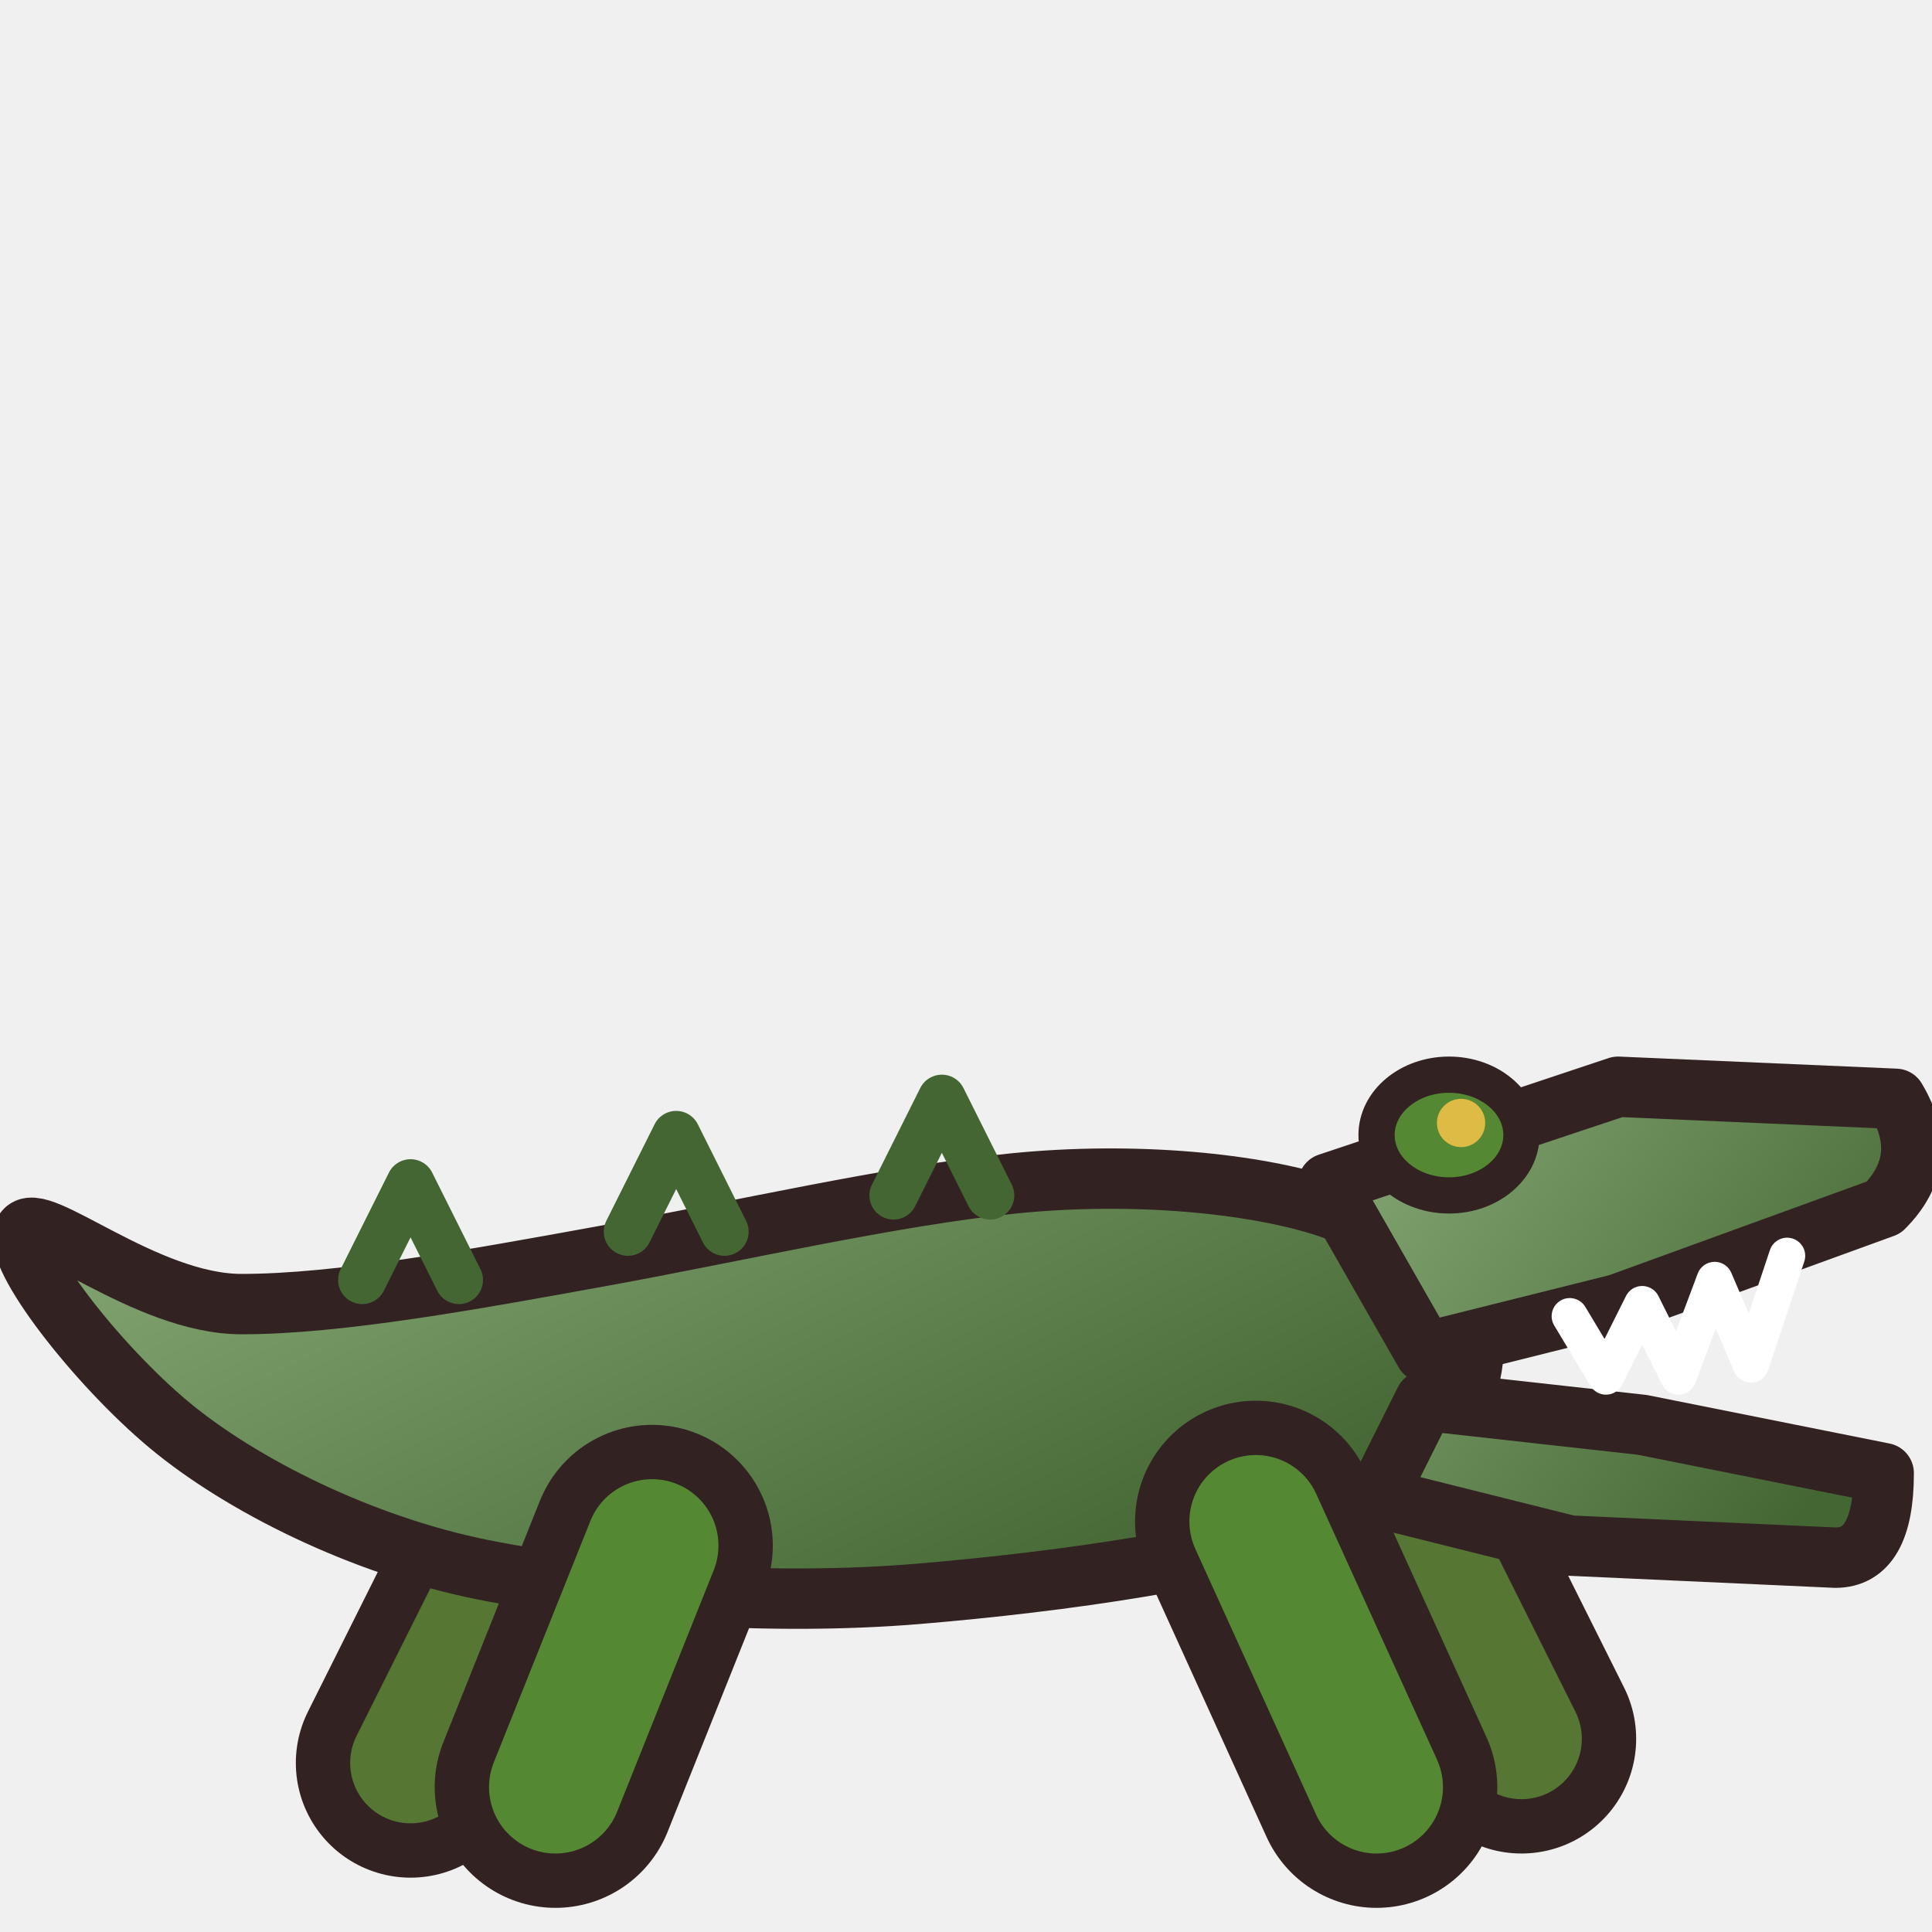
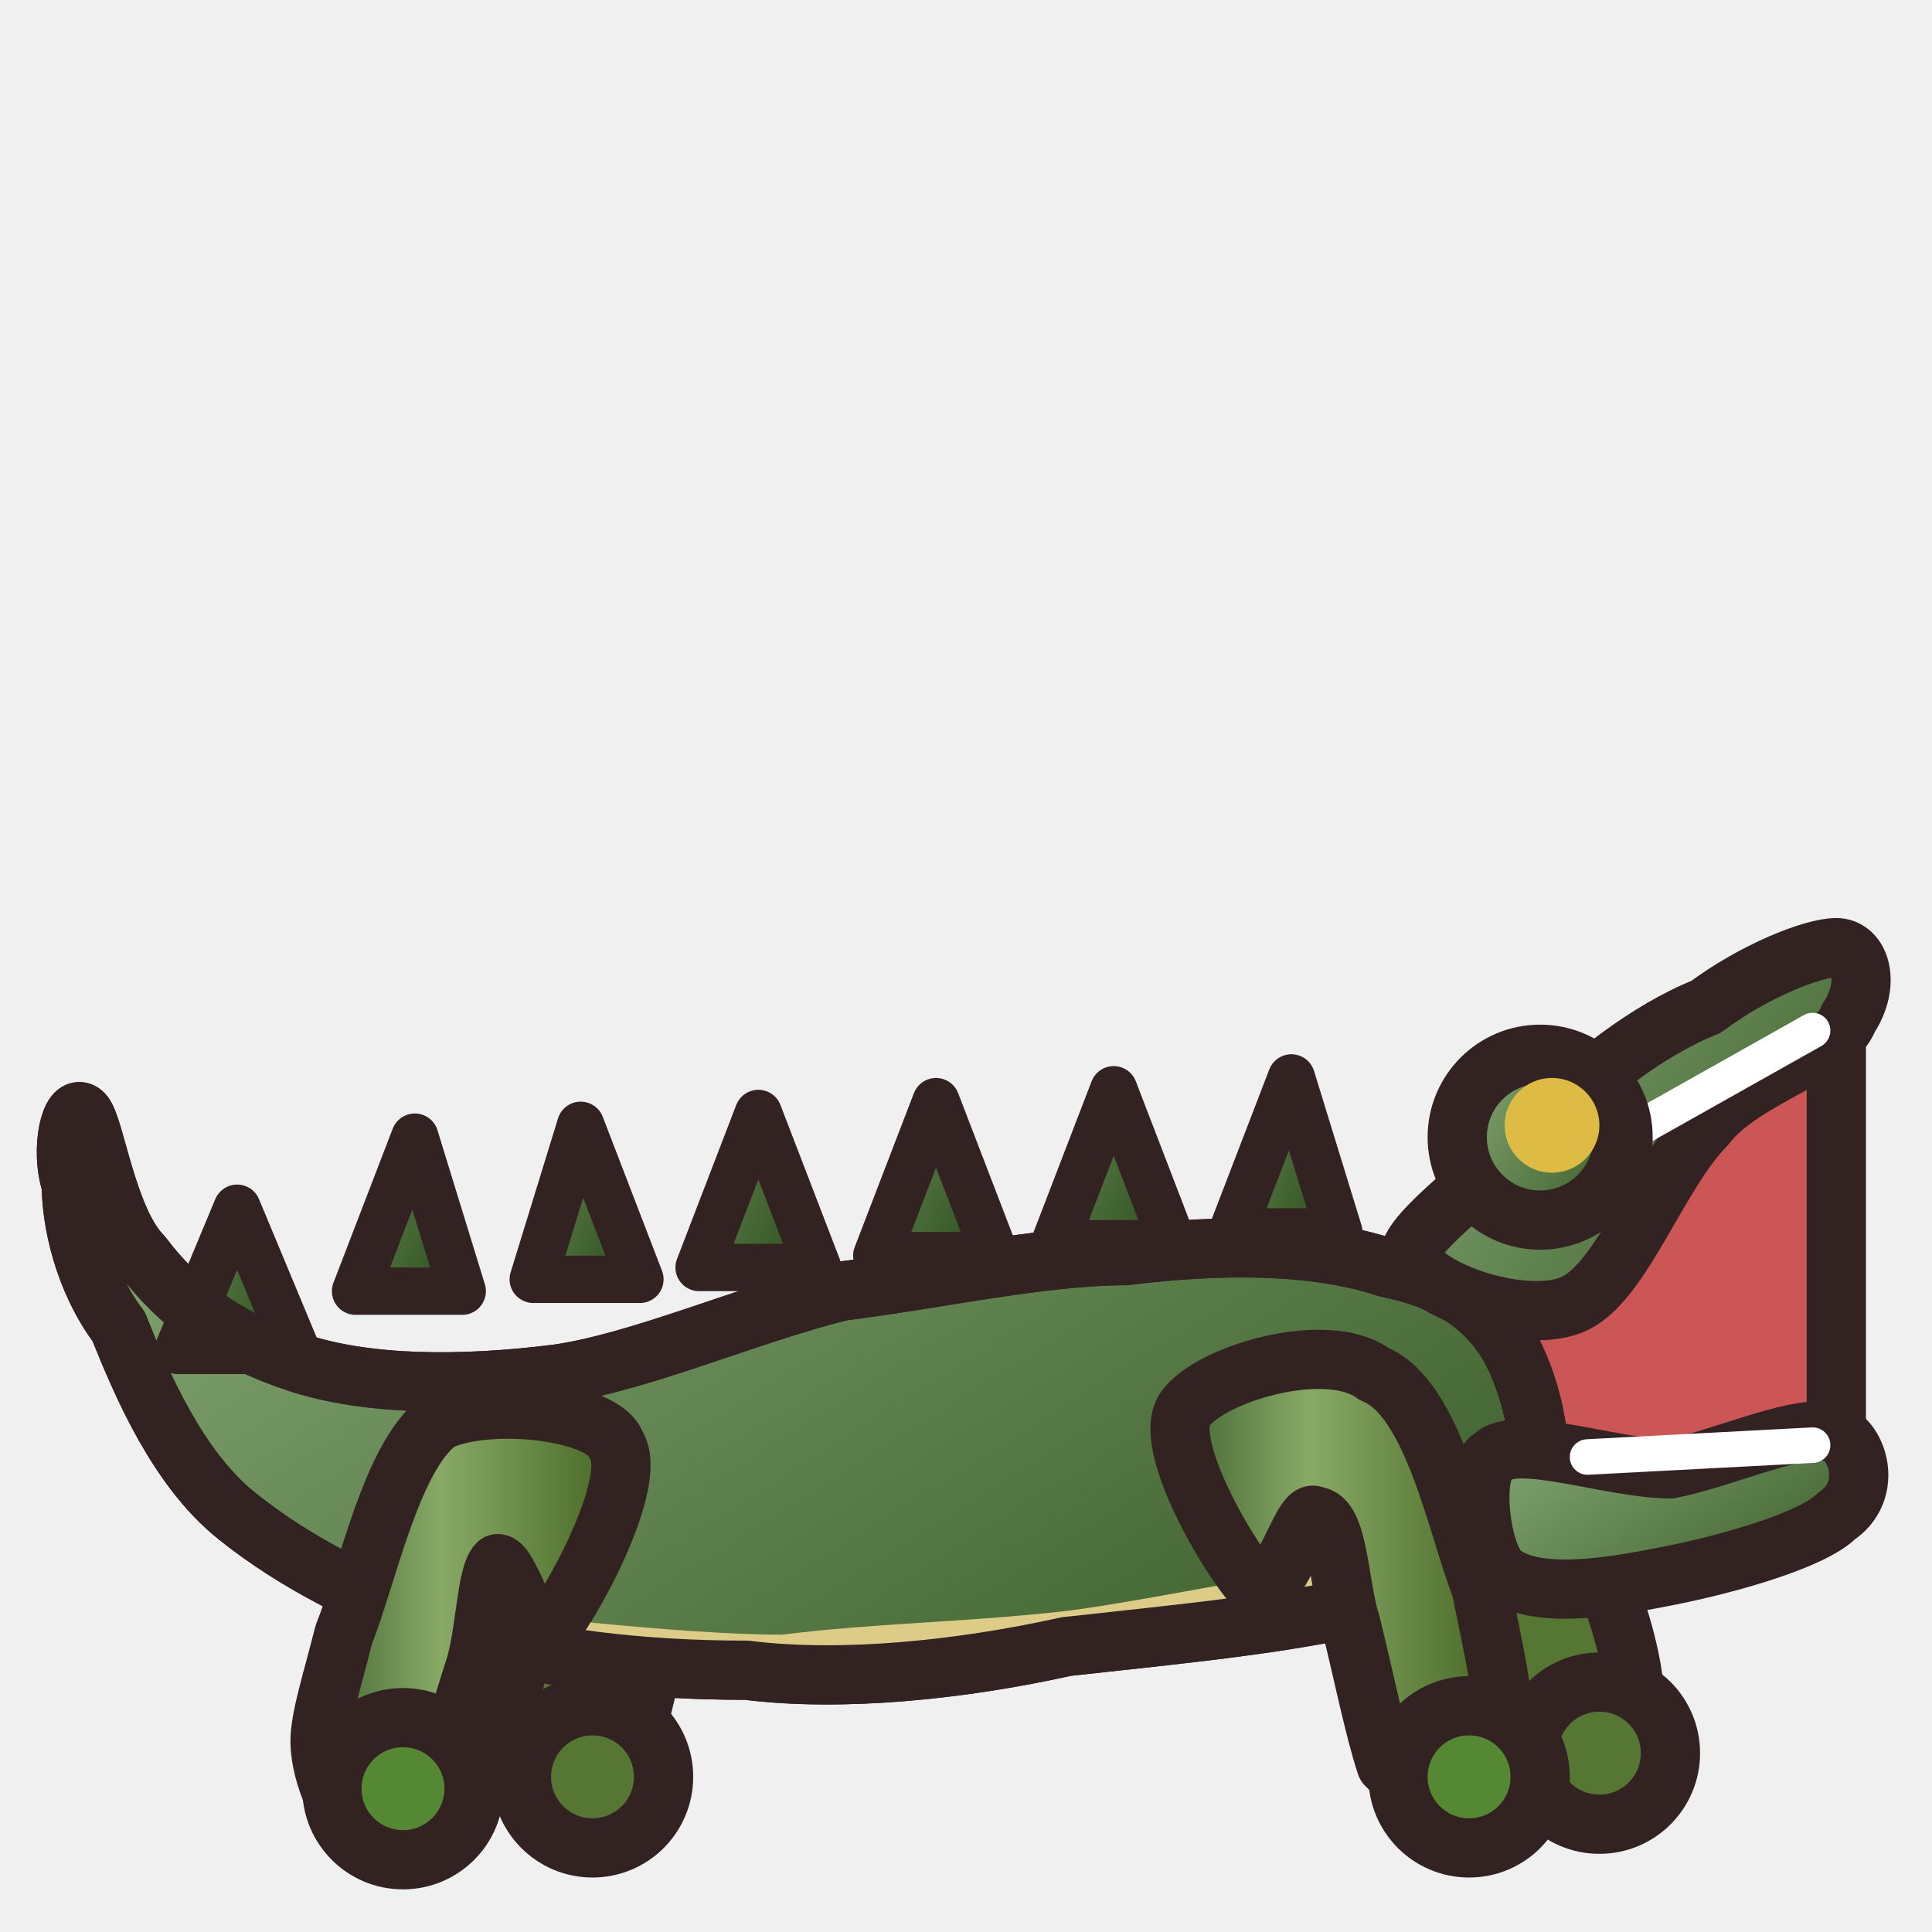
<svg xmlns="http://www.w3.org/2000/svg" viewBox="0 0 16 16">
  <defs>
    <linearGradient id="g0" y2=".6">
      <stop stop-color="#8a7" />
      <stop offset="1" stop-color="#463" />
    </linearGradient>
-     <path id="p0" d="M11.6,12.4l1,2M4.4,12.6l-1,2" />
-     <path id="p1" d="M10.4,12.6l1,2.2m-6-2l-.8,2" />
+     <linearGradient id="g1" y2=".6">
+       <stop stop-color="#685" />
+       <stop offset="1" stop-color="#352" />
+     </linearGradient>
+     <linearGradient id="g2">
+       <stop stop-color="#463" />
+       <stop offset=".4" stop-color="#8a6" />
+       <stop offset="1" stop-color="#462" />
+     </linearGradient>
+     <path id="p0" d="M.6,9.4c.1,.1 .2,.9 .5,1.2 .3,.4 .7,.7 1.3,.9 .6,.2 1.4,.2 2.2,.1 .7-.1 1.6-.5 2.4-.7 .8-.1 1.7-.3 2.4-.3 .8-.1 1.6-.1 2.2,.1 .5,.1 .8,.3 1,.6 .2,.3 .4,1 .2,1.3-.2,.4-.6,.7-1.2,.9-.7,.2-1.8,.3-2.7,.4-.9,.2-1.9,.3-2.7,.2-.9,0-1.7-.1-2.4-.3-.8-.3-1.4-.6-1.9-1-.5-.4-.8-1.1-1-1.6-.3-.4-.4-.9-.4-1.2-.1-.3 0-.7 .1-.6Z" />
  </defs>
-   <g stroke="#322" stroke-width=".5" stroke-linejoin="round" stroke-linecap="round">
-     <use href="#p0" fill="none" stroke-width="1.9" />
-     <use href="#p0" fill="none" stroke="#573" stroke-width="1" />
-     <path d="M.2,10.2c.1-.2 1,.6 1.8,.6 .8,0 1.9-.2 3-.4 1.1-.2 2.4-.5 3.4-.6 1-.1 2,0 2.6,.2 .6,.2 1.2,.8 1.2,1.2 0,.4-.4,1.1-1.2,1.4-.8,.3-2.2,.5-3.4,.6C6.4,13.3 5,13.2 4,13c-1-.2-2-.7-2.6-1.2-.6-.5-1.3-1.4-1.2-1.6Z" fill="url(#g0)" />
-     <path d="M11,9.8 13.4,9l2.3,.1q.3,.5-.1,.9l-2.2,.8-1.6,.4Zm.8,1.8l1.8,.2 2,.4q0,.7-.4,.7L13,12.8l-1.6-.4Z" fill="url(#g0)" />
-     <path d="M13,10.9l.3,.5 .3-.6 .3,.6 .3-.8 .3,.7 .3-.9" fill="none" stroke="#fff" stroke-width=".3" />
-     <path d="M3,10.6l.4-.8 .4,.8m1.4-.4l.4-.8 .4,.8m1.4-.3l.4-.8 .4,.8" fill="none" stroke="#463" stroke-width=".4" />
-     <ellipse cx="12" cy="9.4" rx=".6" ry=".5" fill="#583" stroke-width=".3" />
-     <circle cx="12.1" cy="9.3" r=".2" fill="#db4" stroke="none" />
-     <use href="#p1" fill="none" stroke-width="2" />
-     <use href="#p1" fill="none" stroke="#583" stroke-width="1.1" />
+   <g transform="translate(0.10 0.00) scale(0.981)" stroke="#322" stroke-width=".5" stroke-linejoin="round" stroke-linecap="round">
+     <path d="M11.8,12.9c.1,.1 .3-.6 .4-.5 .1,.1 .1,.7 .2,1 .1,.4 .1,.9 .3,1.2 .1,.3 .4,.5 .6,.4 .2,0 .3-.3 .4-.6 0-.3-.1-.7-.3-1.2-.1-.6-.2-1.6-.6-2-.3-.3-1.3-.2-1.5,.1-.1,.2 .3,1.4 .5,1.6Z" fill="#573" />
+     <circle cx="13.4" cy="14.8" r=".6" fill="#573" />
+     <path d="M6.4,11.7c-.1-.3-1-.4-1.3-.1-.4,.3-.5,1.3-.7,1.8-.1,.5-.2,.9-.2,1.2 0,.3 .2,.6 .4,.6 .1,.1 .4-.1 .6-.4 .1-.2 .2-.8 .3-1.1 .1-.3 .1-.9 .2-1 .1,0 .1,.7 .2,.5 .2-.2 .7-1.3 .5-1.5Z" fill="#573" />
+     <circle cx="4.9" cy="15" r=".6" fill="#573" />
+     <path d="M12.1,10.9l2.2-1.7 1.1-.6 0,3.6L14,12.5l-1.6,0Z" fill="#c55" />
+     <use href="#p0" fill="url(#g0)" />
+     <path d="M4,13.6c0,0 1.6,.2 2.5,.2 .8-.1 1.5-.1 2.4-.2 .8-.1 2.6-.5 2.7-.4 .1,.1-1.3,.7-2.2,.8-.8,.2-2.1,.2-2.9,.2-.9-.1-2.5-.5-2.5-.6Z" fill="#dc8" stroke="none" />
+     <path d="M1.4,11.4l.5-1.2 .5,1.2Z" fill="url(#g1)" stroke-width=".4" />
+     <path d="M2.9,10.9l.5-1.3 .4,1.3Z" fill="url(#g1)" stroke-width=".4" />
+     <path d="M4.4,10.8l.4-1.3 .5,1.3Z" fill="url(#g1)" stroke-width=".4" />
+     <path d="M5.8,10.7l.5-1.3 .5,1.3Z" fill="url(#g1)" stroke-width=".4" />
+     <path d="M7.3,10.6l.5-1.3 .5,1.3Z" fill="url(#g1)" stroke-width=".4" />
+     <path d="M8.8,10.5l.5-1.3 .5,1.3Z" fill="url(#g1)" stroke-width=".4" />
+     <path d="M10.3,10.4l.5-1.3 .4,1.3Z" fill="url(#g1)" stroke-width=".4" />
+     <use href="#p0" fill="none" />
+     <path d="M11.8,10.6c0-.2 .7-.7 1.1-1.1 .4-.4 .9-.8 1.4-1 .4-.3 .9-.5 1.1-.5 .2,0 .3,.3 .1,.6-.1,.3-.9,.5-1.2,.9-.4,.4-.7,1.3-1.1,1.5-.4,.2-1.3-.1-1.4-.4Z" fill="url(#g0)" />
+     <path d="M12.5,12.3c.2-.2 1,.1 1.5,.1 .5-.1 1.1-.4 1.4-.3 .2,.1 .3,.5 0,.7-.2,.2-.9,.4-1.4,.5-.5,.1-1.1,.2-1.4,0-.2-.1-.3-.9-.1-1Z" fill="url(#g0)" />
+     <path d="M13.6,9.6l1.6-.9m-1.9,3.6l1.9-.1" fill="none" stroke="#fff" stroke-width=".3" />
+     <circle cx="12.9" cy="9.6" r=".7" fill="url(#g0)" />
+     <circle cx="13" cy="9.5" r=".4" fill="#db4" stroke="none" />
+     <path d="M10.5,13.4c.2,.1 .4-.7 .5-.6 .2,0 .2,.6 .3,.9 .1,.4 .2,.9 .3,1.2 .2,.2 .5,.4 .6,.4 .2,0 .4-.3 .4-.6 0-.4-.1-.8-.2-1.3-.2-.5-.4-1.6-.9-1.8-.4-.3-1.4,0-1.6,.3-.2,.3 .4,1.3 .6,1.5Z" fill="url(#g2)" />
+     <circle cx="12.3" cy="15" r=".6" fill="#583" />
+     <path d="M5.1,12.2C5,11.9 4,11.8 3.6,12c-.4,.3-.6,1.3-.8,1.8-.1,.4-.2,.7-.2,.9 0,.3 .2,.7 .3,.7 .2,.1 .5-.2 .7-.4 .1-.2 .2-.6 .3-.9 .1-.3 .1-.8 .2-.9 .1,0 .3,.7 .4,.6 .2-.2 .8-1.3 .6-1.6Z" fill="url(#g2)" />
+     <circle cx="3.3" cy="15.1" r=".6" fill="#583" />
  </g>
</svg>
